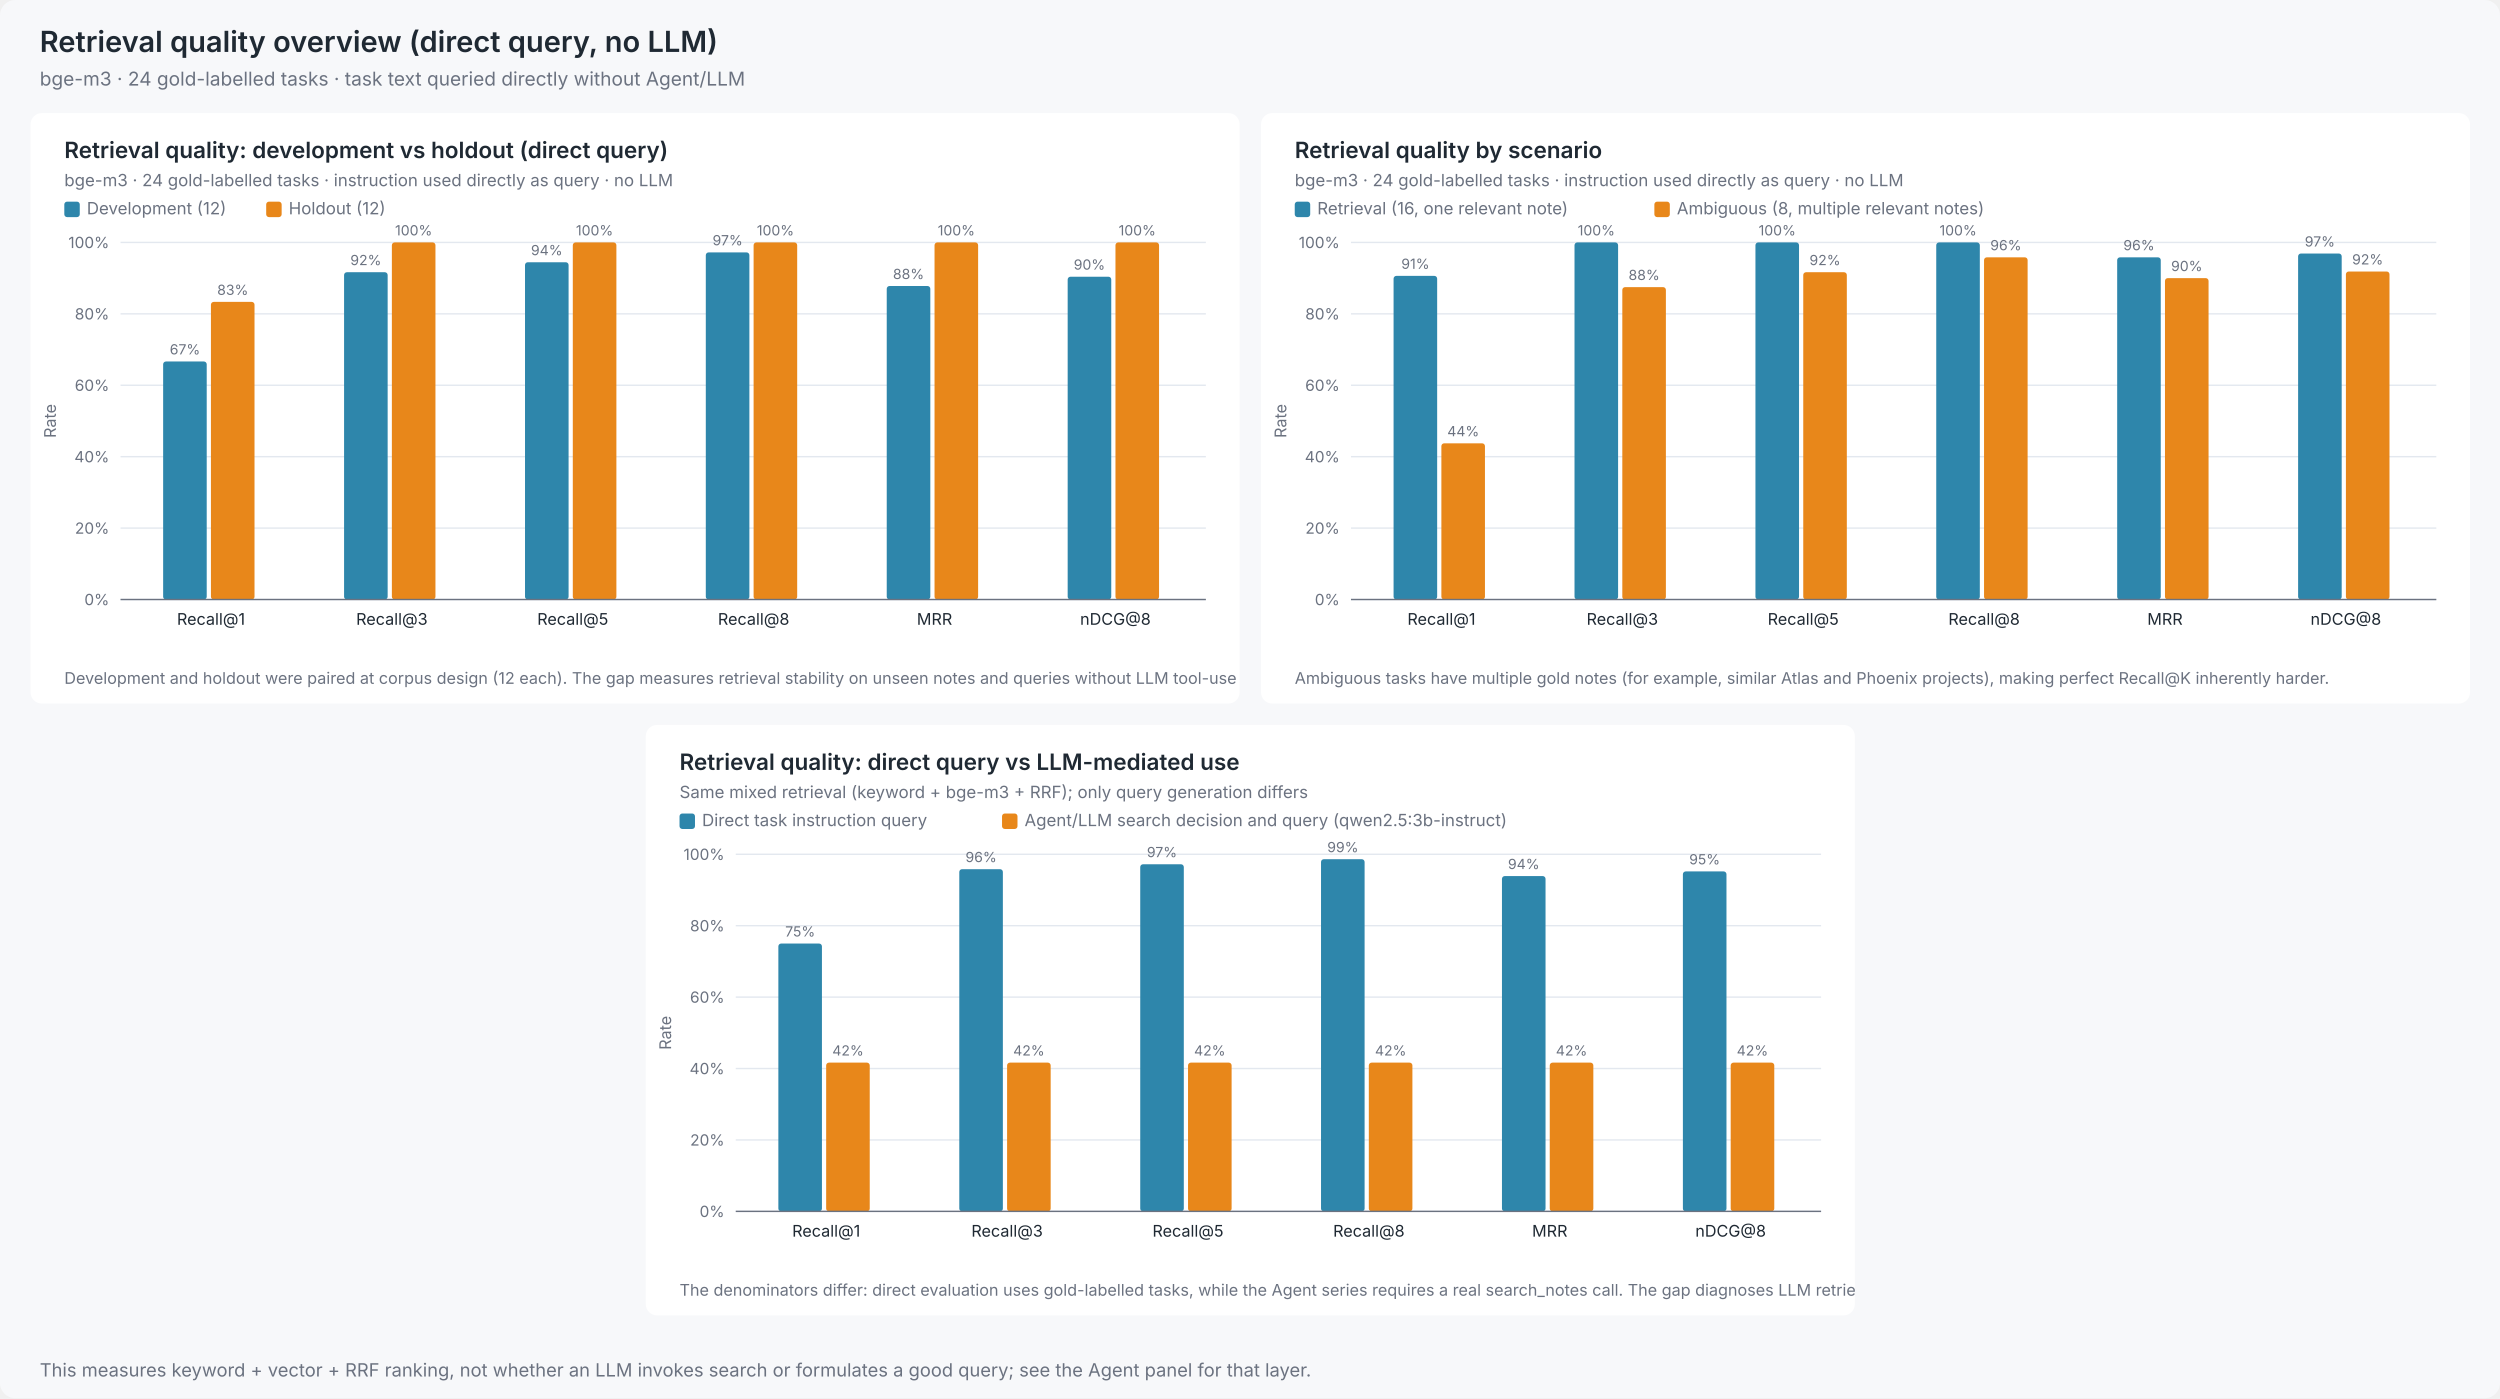
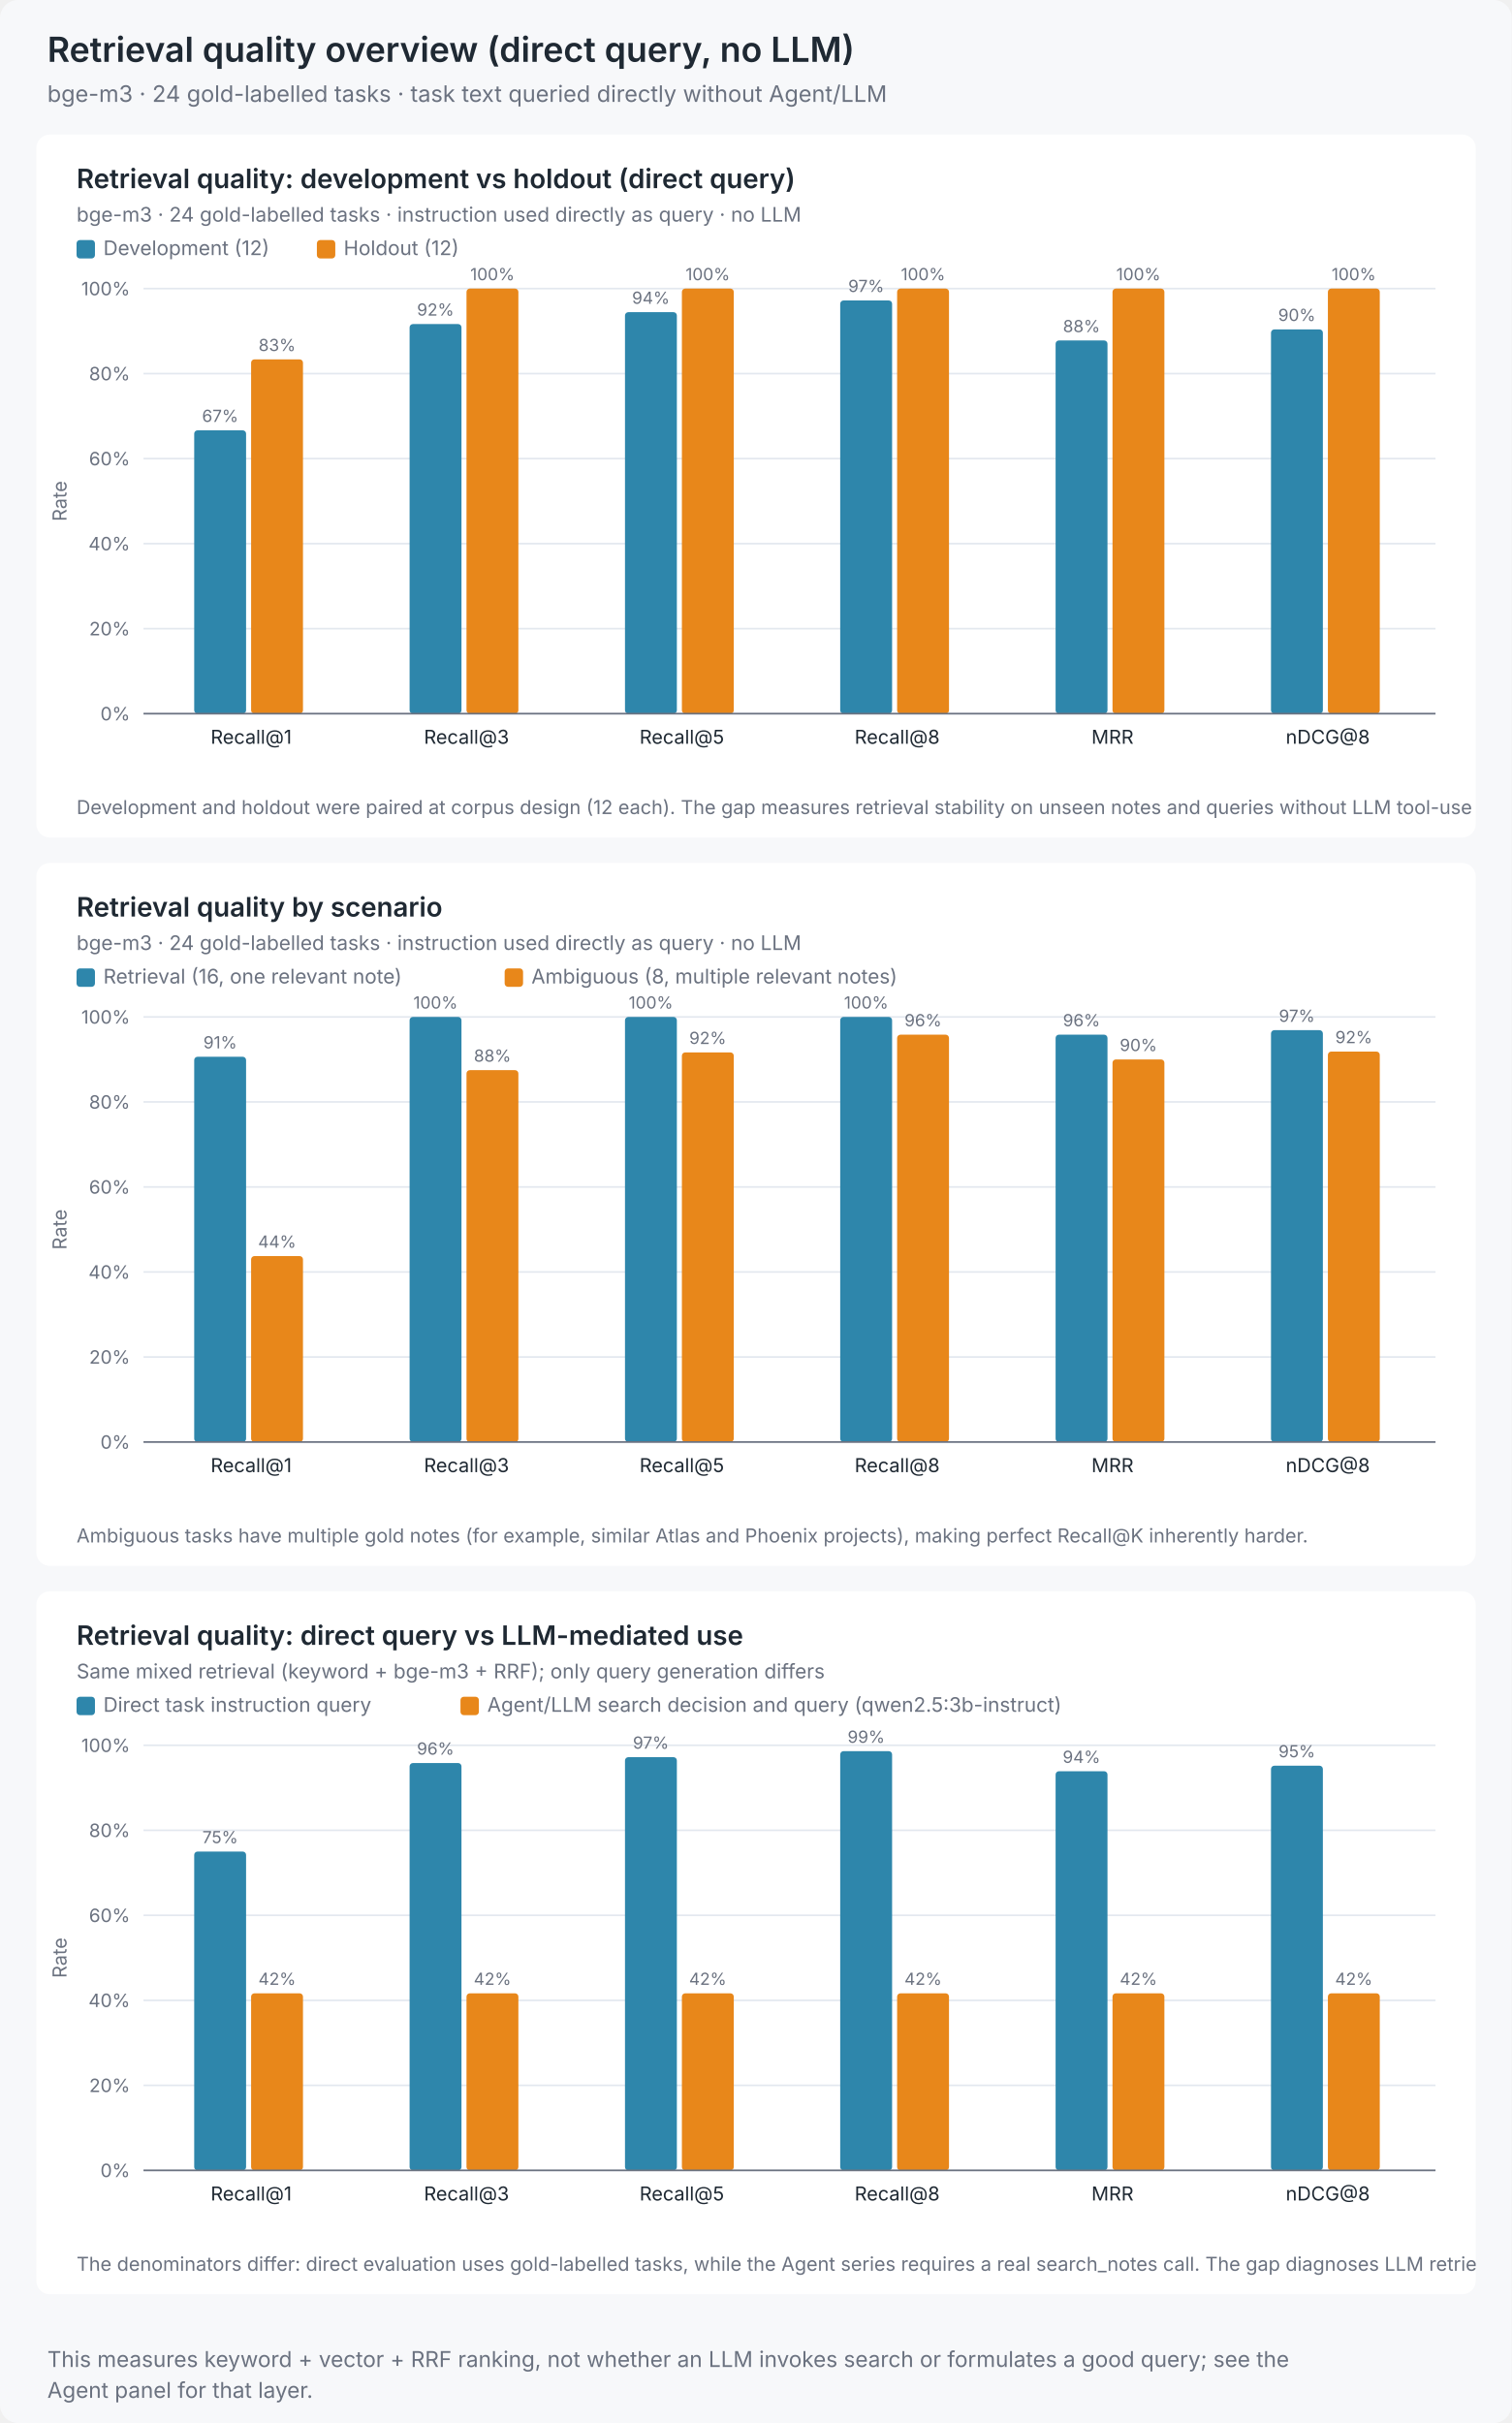
- <svg xmlns="http://www.w3.org/2000/svg" width="1636" height="915" viewBox="0 0 1636 915" role="img">
-   <rect width="1636" height="915" fill="#F7F8FA" rx="10" />
+ <svg xmlns="http://www.w3.org/2000/svg" width="831" height="1332" viewBox="0 0 831 1332" role="img">
+   <rect width="831" height="1332" fill="#F7F8FA" rx="10" />
  <text x="26" y="34" font-family="-apple-system, BlinkMacSystemFont, 'Segoe UI', 'Noto Sans SC', 'Microsoft YaHei', sans-serif" font-size="19" fill="#1F2933" text-anchor="start" font-weight="600">Retrieval quality overview (direct query, no LLM)</text>
  <text x="26" y="56" font-family="-apple-system, BlinkMacSystemFont, 'Segoe UI', 'Noto Sans SC', 'Microsoft YaHei', sans-serif" font-size="12.5" fill="#6B7280" text-anchor="start" font-weight="400">bge-m3 · 24 gold-labelled tasks · task text queried directly without Agent/LLM</text>
  <svg x="20.0" y="74.0" width="791.2" height="386.4" viewBox="0 0 860 420">
    <svg width="860" height="420" viewBox="0 0 860 420" role="img">
      <rect width="860" height="420" fill="#FFFFFF" rx="8" />
      <text x="24" y="32" font-family="-apple-system, BlinkMacSystemFont, 'Segoe UI', 'Noto Sans SC', 'Microsoft YaHei', sans-serif" font-size="16" fill="#1F2933" text-anchor="start" font-weight="600">Retrieval quality: development vs holdout (direct query)</text>
      <text x="24" y="52" font-family="-apple-system, BlinkMacSystemFont, 'Segoe UI', 'Noto Sans SC', 'Microsoft YaHei', sans-serif" font-size="12" fill="#6B7280" text-anchor="start" font-weight="400">bge-m3 · 24 gold-labelled tasks · instruction used directly as query · no LLM</text>
      <rect x="24.0" y="63" width="11" height="11" rx="2" fill="#2E86AB" />
      <text x="40" y="72" font-family="-apple-system, BlinkMacSystemFont, 'Segoe UI', 'Noto Sans SC', 'Microsoft YaHei', sans-serif" font-size="12" fill="#6B7280" text-anchor="start" font-weight="400">Development (12)</text>
      <rect x="167.6" y="63" width="11" height="11" rx="2" fill="#E8871A" />
      <text x="183.6" y="72" font-family="-apple-system, BlinkMacSystemFont, 'Segoe UI', 'Noto Sans SC', 'Microsoft YaHei', sans-serif" font-size="12" fill="#6B7280" text-anchor="start" font-weight="400">Holdout (12)</text>
      <line x1="64" y1="346" x2="836" y2="346" stroke="#E3E8EF" />
      <text x="56" y="350" font-family="-apple-system, BlinkMacSystemFont, 'Segoe UI', 'Noto Sans SC', 'Microsoft YaHei', sans-serif" font-size="11" fill="#6B7280" text-anchor="end" font-weight="400">0%</text>
      <line x1="64" y1="295.2" x2="836" y2="295.2" stroke="#E3E8EF" />
      <text x="56" y="299.2" font-family="-apple-system, BlinkMacSystemFont, 'Segoe UI', 'Noto Sans SC', 'Microsoft YaHei', sans-serif" font-size="11" fill="#6B7280" text-anchor="end" font-weight="400">20%</text>
      <line x1="64" y1="244.4" x2="836" y2="244.4" stroke="#E3E8EF" />
      <text x="56" y="248.4" font-family="-apple-system, BlinkMacSystemFont, 'Segoe UI', 'Noto Sans SC', 'Microsoft YaHei', sans-serif" font-size="11" fill="#6B7280" text-anchor="end" font-weight="400">40%</text>
      <line x1="64" y1="193.6" x2="836" y2="193.6" stroke="#E3E8EF" />
      <text x="56" y="197.6" font-family="-apple-system, BlinkMacSystemFont, 'Segoe UI', 'Noto Sans SC', 'Microsoft YaHei', sans-serif" font-size="11" fill="#6B7280" text-anchor="end" font-weight="400">60%</text>
      <line x1="64" y1="142.8" x2="836" y2="142.8" stroke="#E3E8EF" />
      <text x="56" y="146.8" font-family="-apple-system, BlinkMacSystemFont, 'Segoe UI', 'Noto Sans SC', 'Microsoft YaHei', sans-serif" font-size="11" fill="#6B7280" text-anchor="end" font-weight="400">80%</text>
      <line x1="64" y1="92" x2="836" y2="92" stroke="#E3E8EF" />
      <text x="56" y="96" font-family="-apple-system, BlinkMacSystemFont, 'Segoe UI', 'Noto Sans SC', 'Microsoft YaHei', sans-serif" font-size="11" fill="#6B7280" text-anchor="end" font-weight="400">100%</text>
      <text x="18" y="219" font-family="-apple-system, BlinkMacSystemFont, 'Segoe UI', 'Noto Sans SC', 'Microsoft YaHei', sans-serif" font-size="11.5" fill="#6B7280" text-anchor="middle" font-weight="400" transform="rotate(-90 18 219)">Rate</text>
      <rect x="94.3" y="176.7" width="31.0" height="169.3" fill="#2E86AB" rx="2" />
      <text x="109.833" y="171.667" font-family="-apple-system, BlinkMacSystemFont, 'Segoe UI', 'Noto Sans SC', 'Microsoft YaHei', sans-serif" font-size="10" fill="#6B7280" text-anchor="middle" font-weight="400">67%</text>
      <rect x="128.3" y="134.3" width="31.0" height="211.7" fill="#E8871A" rx="2" />
      <text x="143.833" y="129.333" font-family="-apple-system, BlinkMacSystemFont, 'Segoe UI', 'Noto Sans SC', 'Microsoft YaHei', sans-serif" font-size="10" fill="#6B7280" text-anchor="middle" font-weight="400">83%</text>
      <text x="128.333" y="364" font-family="-apple-system, BlinkMacSystemFont, 'Segoe UI', 'Noto Sans SC', 'Microsoft YaHei', sans-serif" font-size="11.5" fill="#1F2933" text-anchor="middle" font-weight="400">Recall@1</text>
      <rect x="223.0" y="113.2" width="31.0" height="232.8" fill="#2E86AB" rx="2" />
      <text x="238.5" y="108.167" font-family="-apple-system, BlinkMacSystemFont, 'Segoe UI', 'Noto Sans SC', 'Microsoft YaHei', sans-serif" font-size="10" fill="#6B7280" text-anchor="middle" font-weight="400">92%</text>
      <rect x="257.0" y="92.0" width="31.0" height="254.0" fill="#E8871A" rx="2" />
      <text x="272.5" y="87" font-family="-apple-system, BlinkMacSystemFont, 'Segoe UI', 'Noto Sans SC', 'Microsoft YaHei', sans-serif" font-size="10" fill="#6B7280" text-anchor="middle" font-weight="400">100%</text>
      <text x="257" y="364" font-family="-apple-system, BlinkMacSystemFont, 'Segoe UI', 'Noto Sans SC', 'Microsoft YaHei', sans-serif" font-size="11.5" fill="#1F2933" text-anchor="middle" font-weight="400">Recall@3</text>
      <rect x="351.7" y="106.1" width="31.0" height="239.9" fill="#2E86AB" rx="2" />
      <text x="367.167" y="101.111" font-family="-apple-system, BlinkMacSystemFont, 'Segoe UI', 'Noto Sans SC', 'Microsoft YaHei', sans-serif" font-size="10" fill="#6B7280" text-anchor="middle" font-weight="400">94%</text>
      <rect x="385.7" y="92.0" width="31.0" height="254.0" fill="#E8871A" rx="2" />
      <text x="401.167" y="87" font-family="-apple-system, BlinkMacSystemFont, 'Segoe UI', 'Noto Sans SC', 'Microsoft YaHei', sans-serif" font-size="10" fill="#6B7280" text-anchor="middle" font-weight="400">100%</text>
      <text x="385.667" y="364" font-family="-apple-system, BlinkMacSystemFont, 'Segoe UI', 'Noto Sans SC', 'Microsoft YaHei', sans-serif" font-size="11.5" fill="#1F2933" text-anchor="middle" font-weight="400">Recall@5</text>
      <rect x="480.3" y="99.1" width="31.0" height="246.9" fill="#2E86AB" rx="2" />
      <text x="495.833" y="94.056" font-family="-apple-system, BlinkMacSystemFont, 'Segoe UI', 'Noto Sans SC', 'Microsoft YaHei', sans-serif" font-size="10" fill="#6B7280" text-anchor="middle" font-weight="400">97%</text>
      <rect x="514.3" y="92.0" width="31.0" height="254.0" fill="#E8871A" rx="2" />
      <text x="529.833" y="87" font-family="-apple-system, BlinkMacSystemFont, 'Segoe UI', 'Noto Sans SC', 'Microsoft YaHei', sans-serif" font-size="10" fill="#6B7280" text-anchor="middle" font-weight="400">100%</text>
      <text x="514.333" y="364" font-family="-apple-system, BlinkMacSystemFont, 'Segoe UI', 'Noto Sans SC', 'Microsoft YaHei', sans-serif" font-size="11.5" fill="#1F2933" text-anchor="middle" font-weight="400">Recall@8</text>
      <rect x="609.0" y="123.0" width="31.0" height="223.0" fill="#2E86AB" rx="2" />
      <text x="624.5" y="118.044" font-family="-apple-system, BlinkMacSystemFont, 'Segoe UI', 'Noto Sans SC', 'Microsoft YaHei', sans-serif" font-size="10" fill="#6B7280" text-anchor="middle" font-weight="400">88%</text>
      <rect x="643.0" y="92.0" width="31.0" height="254.0" fill="#E8871A" rx="2" />
      <text x="658.5" y="87" font-family="-apple-system, BlinkMacSystemFont, 'Segoe UI', 'Noto Sans SC', 'Microsoft YaHei', sans-serif" font-size="10" fill="#6B7280" text-anchor="middle" font-weight="400">100%</text>
      <text x="643" y="364" font-family="-apple-system, BlinkMacSystemFont, 'Segoe UI', 'Noto Sans SC', 'Microsoft YaHei', sans-serif" font-size="11.5" fill="#1F2933" text-anchor="middle" font-weight="400">MRR</text>
      <rect x="737.7" y="116.4" width="31.0" height="229.6" fill="#2E86AB" rx="2" />
      <text x="753.167" y="111.369" font-family="-apple-system, BlinkMacSystemFont, 'Segoe UI', 'Noto Sans SC', 'Microsoft YaHei', sans-serif" font-size="10" fill="#6B7280" text-anchor="middle" font-weight="400">90%</text>
      <rect x="771.7" y="92.0" width="31.0" height="254.0" fill="#E8871A" rx="2" />
      <text x="787.167" y="87" font-family="-apple-system, BlinkMacSystemFont, 'Segoe UI', 'Noto Sans SC', 'Microsoft YaHei', sans-serif" font-size="10" fill="#6B7280" text-anchor="middle" font-weight="400">100%</text>
      <text x="771.667" y="364" font-family="-apple-system, BlinkMacSystemFont, 'Segoe UI', 'Noto Sans SC', 'Microsoft YaHei', sans-serif" font-size="11.5" fill="#1F2933" text-anchor="middle" font-weight="400">nDCG@8</text>
      <line x1="64" y1="346" x2="836" y2="346" stroke="#6B7280" />
      <text x="24" y="406" font-family="-apple-system, BlinkMacSystemFont, 'Segoe UI', 'Noto Sans SC', 'Microsoft YaHei', sans-serif" font-size="11.5" fill="#6B7280" text-anchor="start" font-weight="400">Development and holdout were paired at corpus design (12 each). The gap measures retrieval stability on unseen notes and queries without LLM tool-use effects.</text>
    </svg>
  </svg>
-   <svg x="825.2" y="74.0" width="791.2" height="386.4" viewBox="0 0 860 420">
+   <svg x="20.0" y="474.4" width="791.2" height="386.4" viewBox="0 0 860 420">
    <svg width="860" height="420" viewBox="0 0 860 420" role="img">
      <rect width="860" height="420" fill="#FFFFFF" rx="8" />
      <text x="24" y="32" font-family="-apple-system, BlinkMacSystemFont, 'Segoe UI', 'Noto Sans SC', 'Microsoft YaHei', sans-serif" font-size="16" fill="#1F2933" text-anchor="start" font-weight="600">Retrieval quality by scenario</text>
      <text x="24" y="52" font-family="-apple-system, BlinkMacSystemFont, 'Segoe UI', 'Noto Sans SC', 'Microsoft YaHei', sans-serif" font-size="12" fill="#6B7280" text-anchor="start" font-weight="400">bge-m3 · 24 gold-labelled tasks · instruction used directly as query · no LLM</text>
      <rect x="24.0" y="63" width="11" height="11" rx="2" fill="#2E86AB" />
      <text x="40" y="72" font-family="-apple-system, BlinkMacSystemFont, 'Segoe UI', 'Noto Sans SC', 'Microsoft YaHei', sans-serif" font-size="12" fill="#6B7280" text-anchor="start" font-weight="400">Retrieval (16, one relevant note)</text>
      <rect x="279.8" y="63" width="11" height="11" rx="2" fill="#E8871A" />
      <text x="295.8" y="72" font-family="-apple-system, BlinkMacSystemFont, 'Segoe UI', 'Noto Sans SC', 'Microsoft YaHei', sans-serif" font-size="12" fill="#6B7280" text-anchor="start" font-weight="400">Ambiguous (8, multiple relevant notes)</text>
      <line x1="64" y1="346" x2="836" y2="346" stroke="#E3E8EF" />
      <text x="56" y="350" font-family="-apple-system, BlinkMacSystemFont, 'Segoe UI', 'Noto Sans SC', 'Microsoft YaHei', sans-serif" font-size="11" fill="#6B7280" text-anchor="end" font-weight="400">0%</text>
      <line x1="64" y1="295.2" x2="836" y2="295.2" stroke="#E3E8EF" />
      <text x="56" y="299.2" font-family="-apple-system, BlinkMacSystemFont, 'Segoe UI', 'Noto Sans SC', 'Microsoft YaHei', sans-serif" font-size="11" fill="#6B7280" text-anchor="end" font-weight="400">20%</text>
      <line x1="64" y1="244.4" x2="836" y2="244.4" stroke="#E3E8EF" />
      <text x="56" y="248.4" font-family="-apple-system, BlinkMacSystemFont, 'Segoe UI', 'Noto Sans SC', 'Microsoft YaHei', sans-serif" font-size="11" fill="#6B7280" text-anchor="end" font-weight="400">40%</text>
      <line x1="64" y1="193.6" x2="836" y2="193.6" stroke="#E3E8EF" />
      <text x="56" y="197.6" font-family="-apple-system, BlinkMacSystemFont, 'Segoe UI', 'Noto Sans SC', 'Microsoft YaHei', sans-serif" font-size="11" fill="#6B7280" text-anchor="end" font-weight="400">60%</text>
      <line x1="64" y1="142.8" x2="836" y2="142.8" stroke="#E3E8EF" />
      <text x="56" y="146.8" font-family="-apple-system, BlinkMacSystemFont, 'Segoe UI', 'Noto Sans SC', 'Microsoft YaHei', sans-serif" font-size="11" fill="#6B7280" text-anchor="end" font-weight="400">80%</text>
      <line x1="64" y1="92" x2="836" y2="92" stroke="#E3E8EF" />
      <text x="56" y="96" font-family="-apple-system, BlinkMacSystemFont, 'Segoe UI', 'Noto Sans SC', 'Microsoft YaHei', sans-serif" font-size="11" fill="#6B7280" text-anchor="end" font-weight="400">100%</text>
      <text x="18" y="219" font-family="-apple-system, BlinkMacSystemFont, 'Segoe UI', 'Noto Sans SC', 'Microsoft YaHei', sans-serif" font-size="11.5" fill="#6B7280" text-anchor="middle" font-weight="400" transform="rotate(-90 18 219)">Rate</text>
      <rect x="94.3" y="115.8" width="31.0" height="230.2" fill="#2E86AB" rx="2" />
      <text x="109.833" y="110.812" font-family="-apple-system, BlinkMacSystemFont, 'Segoe UI', 'Noto Sans SC', 'Microsoft YaHei', sans-serif" font-size="10" fill="#6B7280" text-anchor="middle" font-weight="400">91%</text>
      <rect x="128.3" y="234.9" width="31.0" height="111.1" fill="#E8871A" rx="2" />
      <text x="143.833" y="229.875" font-family="-apple-system, BlinkMacSystemFont, 'Segoe UI', 'Noto Sans SC', 'Microsoft YaHei', sans-serif" font-size="10" fill="#6B7280" text-anchor="middle" font-weight="400">44%</text>
      <text x="128.333" y="364" font-family="-apple-system, BlinkMacSystemFont, 'Segoe UI', 'Noto Sans SC', 'Microsoft YaHei', sans-serif" font-size="11.5" fill="#1F2933" text-anchor="middle" font-weight="400">Recall@1</text>
      <rect x="223.0" y="92.0" width="31.0" height="254.0" fill="#2E86AB" rx="2" />
      <text x="238.5" y="87" font-family="-apple-system, BlinkMacSystemFont, 'Segoe UI', 'Noto Sans SC', 'Microsoft YaHei', sans-serif" font-size="10" fill="#6B7280" text-anchor="middle" font-weight="400">100%</text>
      <rect x="257.0" y="123.8" width="31.0" height="222.3" fill="#E8871A" rx="2" />
      <text x="272.5" y="118.75" font-family="-apple-system, BlinkMacSystemFont, 'Segoe UI', 'Noto Sans SC', 'Microsoft YaHei', sans-serif" font-size="10" fill="#6B7280" text-anchor="middle" font-weight="400">88%</text>
      <text x="257" y="364" font-family="-apple-system, BlinkMacSystemFont, 'Segoe UI', 'Noto Sans SC', 'Microsoft YaHei', sans-serif" font-size="11.5" fill="#1F2933" text-anchor="middle" font-weight="400">Recall@3</text>
      <rect x="351.7" y="92.0" width="31.0" height="254.0" fill="#2E86AB" rx="2" />
      <text x="367.167" y="87" font-family="-apple-system, BlinkMacSystemFont, 'Segoe UI', 'Noto Sans SC', 'Microsoft YaHei', sans-serif" font-size="10" fill="#6B7280" text-anchor="middle" font-weight="400">100%</text>
      <rect x="385.7" y="113.2" width="31.0" height="232.8" fill="#E8871A" rx="2" />
      <text x="401.167" y="108.167" font-family="-apple-system, BlinkMacSystemFont, 'Segoe UI', 'Noto Sans SC', 'Microsoft YaHei', sans-serif" font-size="10" fill="#6B7280" text-anchor="middle" font-weight="400">92%</text>
      <text x="385.667" y="364" font-family="-apple-system, BlinkMacSystemFont, 'Segoe UI', 'Noto Sans SC', 'Microsoft YaHei', sans-serif" font-size="11.5" fill="#1F2933" text-anchor="middle" font-weight="400">Recall@5</text>
      <rect x="480.3" y="92.0" width="31.0" height="254.0" fill="#2E86AB" rx="2" />
      <text x="495.833" y="87" font-family="-apple-system, BlinkMacSystemFont, 'Segoe UI', 'Noto Sans SC', 'Microsoft YaHei', sans-serif" font-size="10" fill="#6B7280" text-anchor="middle" font-weight="400">100%</text>
      <rect x="514.3" y="102.6" width="31.0" height="243.4" fill="#E8871A" rx="2" />
      <text x="529.833" y="97.583" font-family="-apple-system, BlinkMacSystemFont, 'Segoe UI', 'Noto Sans SC', 'Microsoft YaHei', sans-serif" font-size="10" fill="#6B7280" text-anchor="middle" font-weight="400">96%</text>
      <text x="514.333" y="364" font-family="-apple-system, BlinkMacSystemFont, 'Segoe UI', 'Noto Sans SC', 'Microsoft YaHei', sans-serif" font-size="11.5" fill="#1F2933" text-anchor="middle" font-weight="400">Recall@8</text>
      <rect x="609.0" y="102.6" width="31.0" height="243.4" fill="#2E86AB" rx="2" />
      <text x="624.5" y="97.583" font-family="-apple-system, BlinkMacSystemFont, 'Segoe UI', 'Noto Sans SC', 'Microsoft YaHei', sans-serif" font-size="10" fill="#6B7280" text-anchor="middle" font-weight="400">96%</text>
      <rect x="643.0" y="117.4" width="31.0" height="228.6" fill="#E8871A" rx="2" />
      <text x="658.5" y="112.4" font-family="-apple-system, BlinkMacSystemFont, 'Segoe UI', 'Noto Sans SC', 'Microsoft YaHei', sans-serif" font-size="10" fill="#6B7280" text-anchor="middle" font-weight="400">90%</text>
      <text x="643" y="364" font-family="-apple-system, BlinkMacSystemFont, 'Segoe UI', 'Noto Sans SC', 'Microsoft YaHei', sans-serif" font-size="11.5" fill="#1F2933" text-anchor="middle" font-weight="400">MRR</text>
      <rect x="737.7" y="99.9" width="31.0" height="246.1" fill="#2E86AB" rx="2" />
      <text x="753.167" y="94.938" font-family="-apple-system, BlinkMacSystemFont, 'Segoe UI', 'Noto Sans SC', 'Microsoft YaHei', sans-serif" font-size="10" fill="#6B7280" text-anchor="middle" font-weight="400">97%</text>
      <rect x="771.7" y="112.7" width="31.0" height="233.3" fill="#E8871A" rx="2" />
      <text x="787.167" y="107.679" font-family="-apple-system, BlinkMacSystemFont, 'Segoe UI', 'Noto Sans SC', 'Microsoft YaHei', sans-serif" font-size="10" fill="#6B7280" text-anchor="middle" font-weight="400">92%</text>
      <text x="771.667" y="364" font-family="-apple-system, BlinkMacSystemFont, 'Segoe UI', 'Noto Sans SC', 'Microsoft YaHei', sans-serif" font-size="11.5" fill="#1F2933" text-anchor="middle" font-weight="400">nDCG@8</text>
      <line x1="64" y1="346" x2="836" y2="346" stroke="#6B7280" />
      <text x="24" y="406" font-family="-apple-system, BlinkMacSystemFont, 'Segoe UI', 'Noto Sans SC', 'Microsoft YaHei', sans-serif" font-size="11.5" fill="#6B7280" text-anchor="start" font-weight="400">Ambiguous tasks have multiple gold notes (for example, similar Atlas and Phoenix projects), making perfect Recall@K inherently harder.</text>
    </svg>
  </svg>
-   <svg x="422.6" y="474.4" width="791.2" height="386.4" viewBox="0 0 860 420">
+   <svg x="20.0" y="874.8" width="791.2" height="386.4" viewBox="0 0 860 420">
    <svg width="860" height="420" viewBox="0 0 860 420" role="img">
      <rect width="860" height="420" fill="#FFFFFF" rx="8" />
      <text x="24" y="32" font-family="-apple-system, BlinkMacSystemFont, 'Segoe UI', 'Noto Sans SC', 'Microsoft YaHei', sans-serif" font-size="16" fill="#1F2933" text-anchor="start" font-weight="600">Retrieval quality: direct query vs LLM-mediated use</text>
      <text x="24" y="52" font-family="-apple-system, BlinkMacSystemFont, 'Segoe UI', 'Noto Sans SC', 'Microsoft YaHei', sans-serif" font-size="12" fill="#6B7280" text-anchor="start" font-weight="400">Same mixed retrieval (keyword + bge-m3 + RRF); only query generation differs</text>
      <rect x="24.0" y="63" width="11" height="11" rx="2" fill="#2E86AB" />
      <text x="40" y="72" font-family="-apple-system, BlinkMacSystemFont, 'Segoe UI', 'Noto Sans SC', 'Microsoft YaHei', sans-serif" font-size="12" fill="#6B7280" text-anchor="start" font-weight="400">Direct task instruction query</text>
      <rect x="253.4" y="63" width="11" height="11" rx="2" fill="#E8871A" />
      <text x="269.4" y="72" font-family="-apple-system, BlinkMacSystemFont, 'Segoe UI', 'Noto Sans SC', 'Microsoft YaHei', sans-serif" font-size="12" fill="#6B7280" text-anchor="start" font-weight="400">Agent/LLM search decision and query (qwen2.5:3b-instruct)</text>
      <line x1="64" y1="346" x2="836" y2="346" stroke="#E3E8EF" />
      <text x="56" y="350" font-family="-apple-system, BlinkMacSystemFont, 'Segoe UI', 'Noto Sans SC', 'Microsoft YaHei', sans-serif" font-size="11" fill="#6B7280" text-anchor="end" font-weight="400">0%</text>
      <line x1="64" y1="295.2" x2="836" y2="295.2" stroke="#E3E8EF" />
      <text x="56" y="299.2" font-family="-apple-system, BlinkMacSystemFont, 'Segoe UI', 'Noto Sans SC', 'Microsoft YaHei', sans-serif" font-size="11" fill="#6B7280" text-anchor="end" font-weight="400">20%</text>
      <line x1="64" y1="244.4" x2="836" y2="244.4" stroke="#E3E8EF" />
      <text x="56" y="248.4" font-family="-apple-system, BlinkMacSystemFont, 'Segoe UI', 'Noto Sans SC', 'Microsoft YaHei', sans-serif" font-size="11" fill="#6B7280" text-anchor="end" font-weight="400">40%</text>
      <line x1="64" y1="193.6" x2="836" y2="193.6" stroke="#E3E8EF" />
      <text x="56" y="197.6" font-family="-apple-system, BlinkMacSystemFont, 'Segoe UI', 'Noto Sans SC', 'Microsoft YaHei', sans-serif" font-size="11" fill="#6B7280" text-anchor="end" font-weight="400">60%</text>
      <line x1="64" y1="142.8" x2="836" y2="142.8" stroke="#E3E8EF" />
      <text x="56" y="146.8" font-family="-apple-system, BlinkMacSystemFont, 'Segoe UI', 'Noto Sans SC', 'Microsoft YaHei', sans-serif" font-size="11" fill="#6B7280" text-anchor="end" font-weight="400">80%</text>
      <line x1="64" y1="92" x2="836" y2="92" stroke="#E3E8EF" />
      <text x="56" y="96" font-family="-apple-system, BlinkMacSystemFont, 'Segoe UI', 'Noto Sans SC', 'Microsoft YaHei', sans-serif" font-size="11" fill="#6B7280" text-anchor="end" font-weight="400">100%</text>
      <text x="18" y="219" font-family="-apple-system, BlinkMacSystemFont, 'Segoe UI', 'Noto Sans SC', 'Microsoft YaHei', sans-serif" font-size="11.5" fill="#6B7280" text-anchor="middle" font-weight="400" transform="rotate(-90 18 219)">Rate</text>
      <rect x="94.3" y="155.5" width="31.0" height="190.5" fill="#2E86AB" rx="2" />
      <text x="109.833" y="150.5" font-family="-apple-system, BlinkMacSystemFont, 'Segoe UI', 'Noto Sans SC', 'Microsoft YaHei', sans-serif" font-size="10" fill="#6B7280" text-anchor="middle" font-weight="400">75%</text>
      <rect x="128.3" y="240.2" width="31.0" height="105.8" fill="#E8871A" rx="2" />
      <text x="143.833" y="235.167" font-family="-apple-system, BlinkMacSystemFont, 'Segoe UI', 'Noto Sans SC', 'Microsoft YaHei', sans-serif" font-size="10" fill="#6B7280" text-anchor="middle" font-weight="400">42%</text>
      <text x="128.333" y="364" font-family="-apple-system, BlinkMacSystemFont, 'Segoe UI', 'Noto Sans SC', 'Microsoft YaHei', sans-serif" font-size="11.5" fill="#1F2933" text-anchor="middle" font-weight="400">Recall@1</text>
      <rect x="223.0" y="102.6" width="31.0" height="243.4" fill="#2E86AB" rx="2" />
      <text x="238.5" y="97.583" font-family="-apple-system, BlinkMacSystemFont, 'Segoe UI', 'Noto Sans SC', 'Microsoft YaHei', sans-serif" font-size="10" fill="#6B7280" text-anchor="middle" font-weight="400">96%</text>
      <rect x="257.0" y="240.2" width="31.0" height="105.8" fill="#E8871A" rx="2" />
      <text x="272.5" y="235.167" font-family="-apple-system, BlinkMacSystemFont, 'Segoe UI', 'Noto Sans SC', 'Microsoft YaHei', sans-serif" font-size="10" fill="#6B7280" text-anchor="middle" font-weight="400">42%</text>
      <text x="257" y="364" font-family="-apple-system, BlinkMacSystemFont, 'Segoe UI', 'Noto Sans SC', 'Microsoft YaHei', sans-serif" font-size="11.5" fill="#1F2933" text-anchor="middle" font-weight="400">Recall@3</text>
      <rect x="351.7" y="99.1" width="31.0" height="246.9" fill="#2E86AB" rx="2" />
      <text x="367.167" y="94.056" font-family="-apple-system, BlinkMacSystemFont, 'Segoe UI', 'Noto Sans SC', 'Microsoft YaHei', sans-serif" font-size="10" fill="#6B7280" text-anchor="middle" font-weight="400">97%</text>
      <rect x="385.7" y="240.2" width="31.0" height="105.8" fill="#E8871A" rx="2" />
      <text x="401.167" y="235.167" font-family="-apple-system, BlinkMacSystemFont, 'Segoe UI', 'Noto Sans SC', 'Microsoft YaHei', sans-serif" font-size="10" fill="#6B7280" text-anchor="middle" font-weight="400">42%</text>
      <text x="385.667" y="364" font-family="-apple-system, BlinkMacSystemFont, 'Segoe UI', 'Noto Sans SC', 'Microsoft YaHei', sans-serif" font-size="11.5" fill="#1F2933" text-anchor="middle" font-weight="400">Recall@5</text>
      <rect x="480.3" y="95.5" width="31.0" height="250.5" fill="#2E86AB" rx="2" />
      <text x="495.833" y="90.528" font-family="-apple-system, BlinkMacSystemFont, 'Segoe UI', 'Noto Sans SC', 'Microsoft YaHei', sans-serif" font-size="10" fill="#6B7280" text-anchor="middle" font-weight="400">99%</text>
      <rect x="514.3" y="240.2" width="31.0" height="105.8" fill="#E8871A" rx="2" />
      <text x="529.833" y="235.167" font-family="-apple-system, BlinkMacSystemFont, 'Segoe UI', 'Noto Sans SC', 'Microsoft YaHei', sans-serif" font-size="10" fill="#6B7280" text-anchor="middle" font-weight="400">42%</text>
      <text x="514.333" y="364" font-family="-apple-system, BlinkMacSystemFont, 'Segoe UI', 'Noto Sans SC', 'Microsoft YaHei', sans-serif" font-size="11.5" fill="#1F2933" text-anchor="middle" font-weight="400">Recall@8</text>
      <rect x="609.0" y="107.5" width="31.0" height="238.5" fill="#2E86AB" rx="2" />
      <text x="624.5" y="102.522" font-family="-apple-system, BlinkMacSystemFont, 'Segoe UI', 'Noto Sans SC', 'Microsoft YaHei', sans-serif" font-size="10" fill="#6B7280" text-anchor="middle" font-weight="400">94%</text>
      <rect x="643.0" y="240.2" width="31.0" height="105.8" fill="#E8871A" rx="2" />
      <text x="658.5" y="235.167" font-family="-apple-system, BlinkMacSystemFont, 'Segoe UI', 'Noto Sans SC', 'Microsoft YaHei', sans-serif" font-size="10" fill="#6B7280" text-anchor="middle" font-weight="400">42%</text>
      <text x="643" y="364" font-family="-apple-system, BlinkMacSystemFont, 'Segoe UI', 'Noto Sans SC', 'Microsoft YaHei', sans-serif" font-size="11.5" fill="#1F2933" text-anchor="middle" font-weight="400">MRR</text>
      <rect x="737.7" y="104.2" width="31.0" height="241.8" fill="#2E86AB" rx="2" />
      <text x="753.167" y="99.185" font-family="-apple-system, BlinkMacSystemFont, 'Segoe UI', 'Noto Sans SC', 'Microsoft YaHei', sans-serif" font-size="10" fill="#6B7280" text-anchor="middle" font-weight="400">95%</text>
      <rect x="771.7" y="240.2" width="31.0" height="105.8" fill="#E8871A" rx="2" />
      <text x="787.167" y="235.167" font-family="-apple-system, BlinkMacSystemFont, 'Segoe UI', 'Noto Sans SC', 'Microsoft YaHei', sans-serif" font-size="10" fill="#6B7280" text-anchor="middle" font-weight="400">42%</text>
      <text x="771.667" y="364" font-family="-apple-system, BlinkMacSystemFont, 'Segoe UI', 'Noto Sans SC', 'Microsoft YaHei', sans-serif" font-size="11.5" fill="#1F2933" text-anchor="middle" font-weight="400">nDCG@8</text>
      <line x1="64" y1="346" x2="836" y2="346" stroke="#6B7280" />
      <text x="24" y="406" font-family="-apple-system, BlinkMacSystemFont, 'Segoe UI', 'Noto Sans SC', 'Microsoft YaHei', sans-serif" font-size="11.5" fill="#6B7280" text-anchor="start" font-weight="400">The denominators differ: direct evaluation uses gold-labelled tasks, while the Agent series requires a real search_notes call. The gap diagnoses LLM retrieval use, not ranking alone.</text>
    </svg>
  </svg>
-   <text x="26" y="900.8" font-family="-apple-system, BlinkMacSystemFont, 'Segoe UI', 'Noto Sans SC', 'Microsoft YaHei', sans-serif" font-size="12" fill="#6B7280" text-anchor="start" font-weight="400">This measures keyword + vector + RRF ranking, not whether an LLM invokes search or formulates a good query; see the Agent panel for that layer.</text>
+   <text x="26" y="1301.2" font-family="-apple-system, BlinkMacSystemFont, 'Segoe UI', 'Noto Sans SC', 'Microsoft YaHei', sans-serif" font-size="12" fill="#6B7280" text-anchor="start" font-weight="400">This measures keyword + vector + RRF ranking, not whether an LLM invokes search or formulates a good query; see the</text>
+   <text x="26" y="1318.2" font-family="-apple-system, BlinkMacSystemFont, 'Segoe UI', 'Noto Sans SC', 'Microsoft YaHei', sans-serif" font-size="12" fill="#6B7280" text-anchor="start" font-weight="400">Agent panel for that layer.</text>
</svg>
